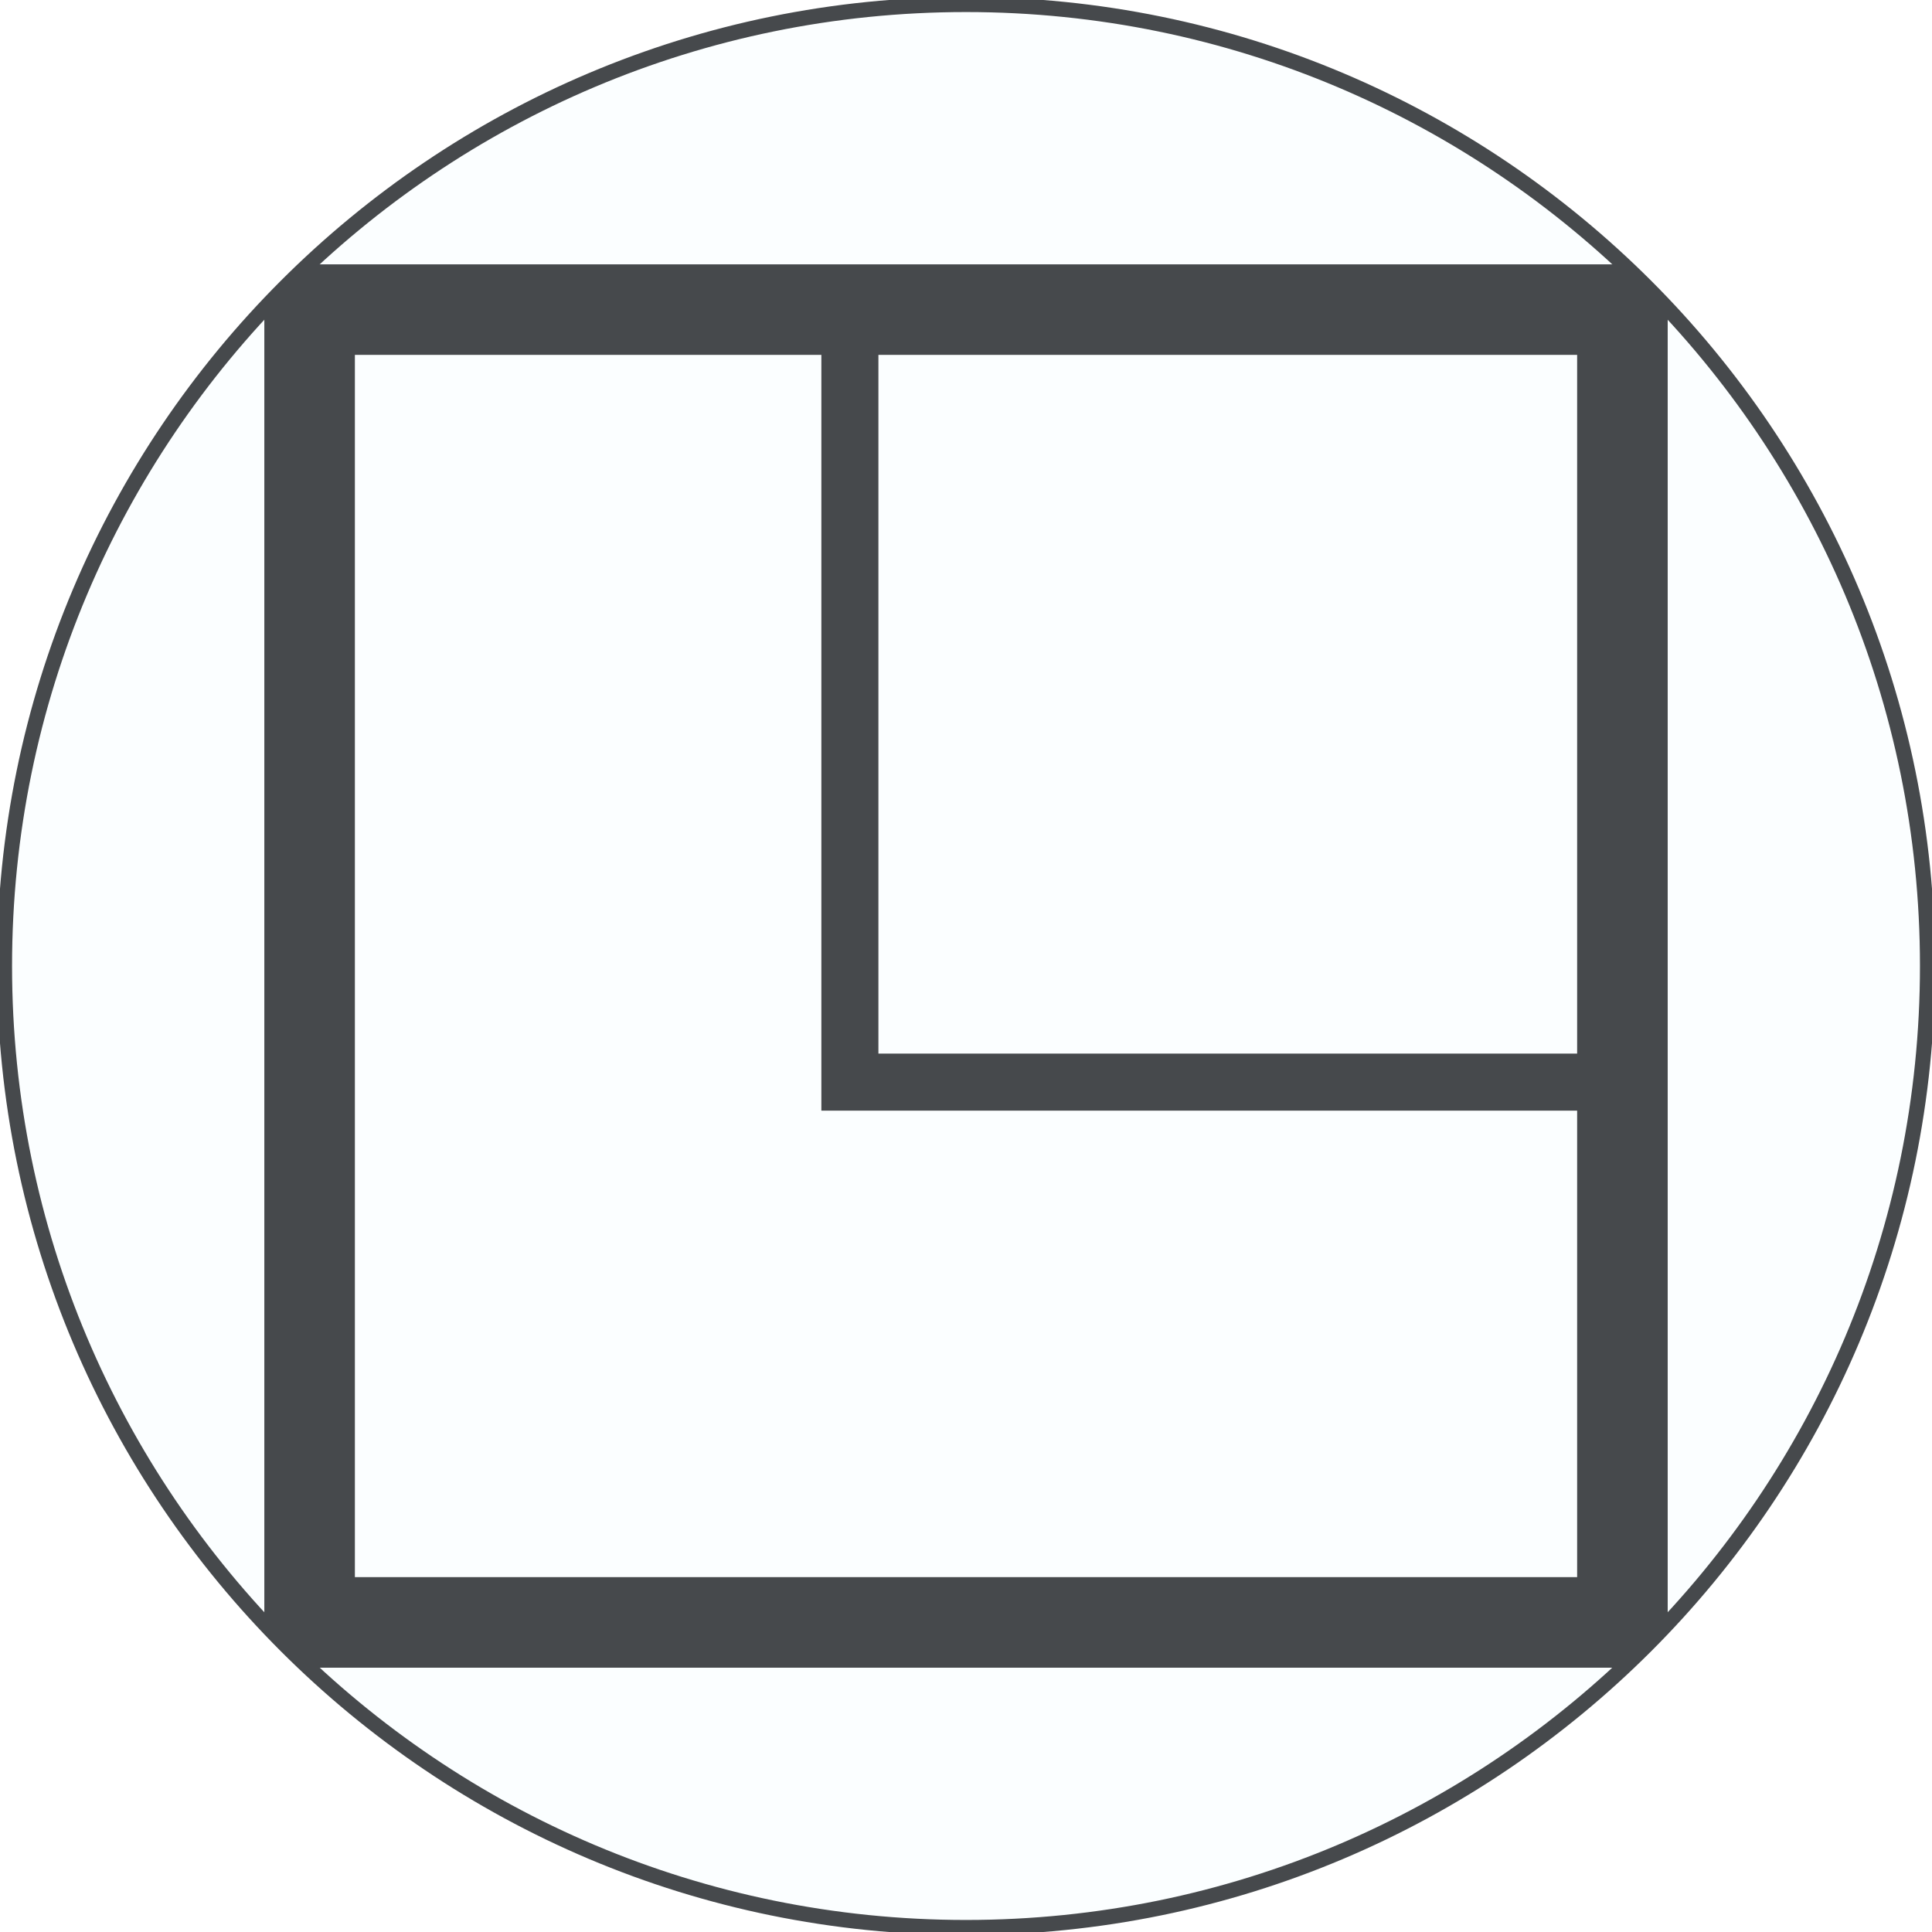
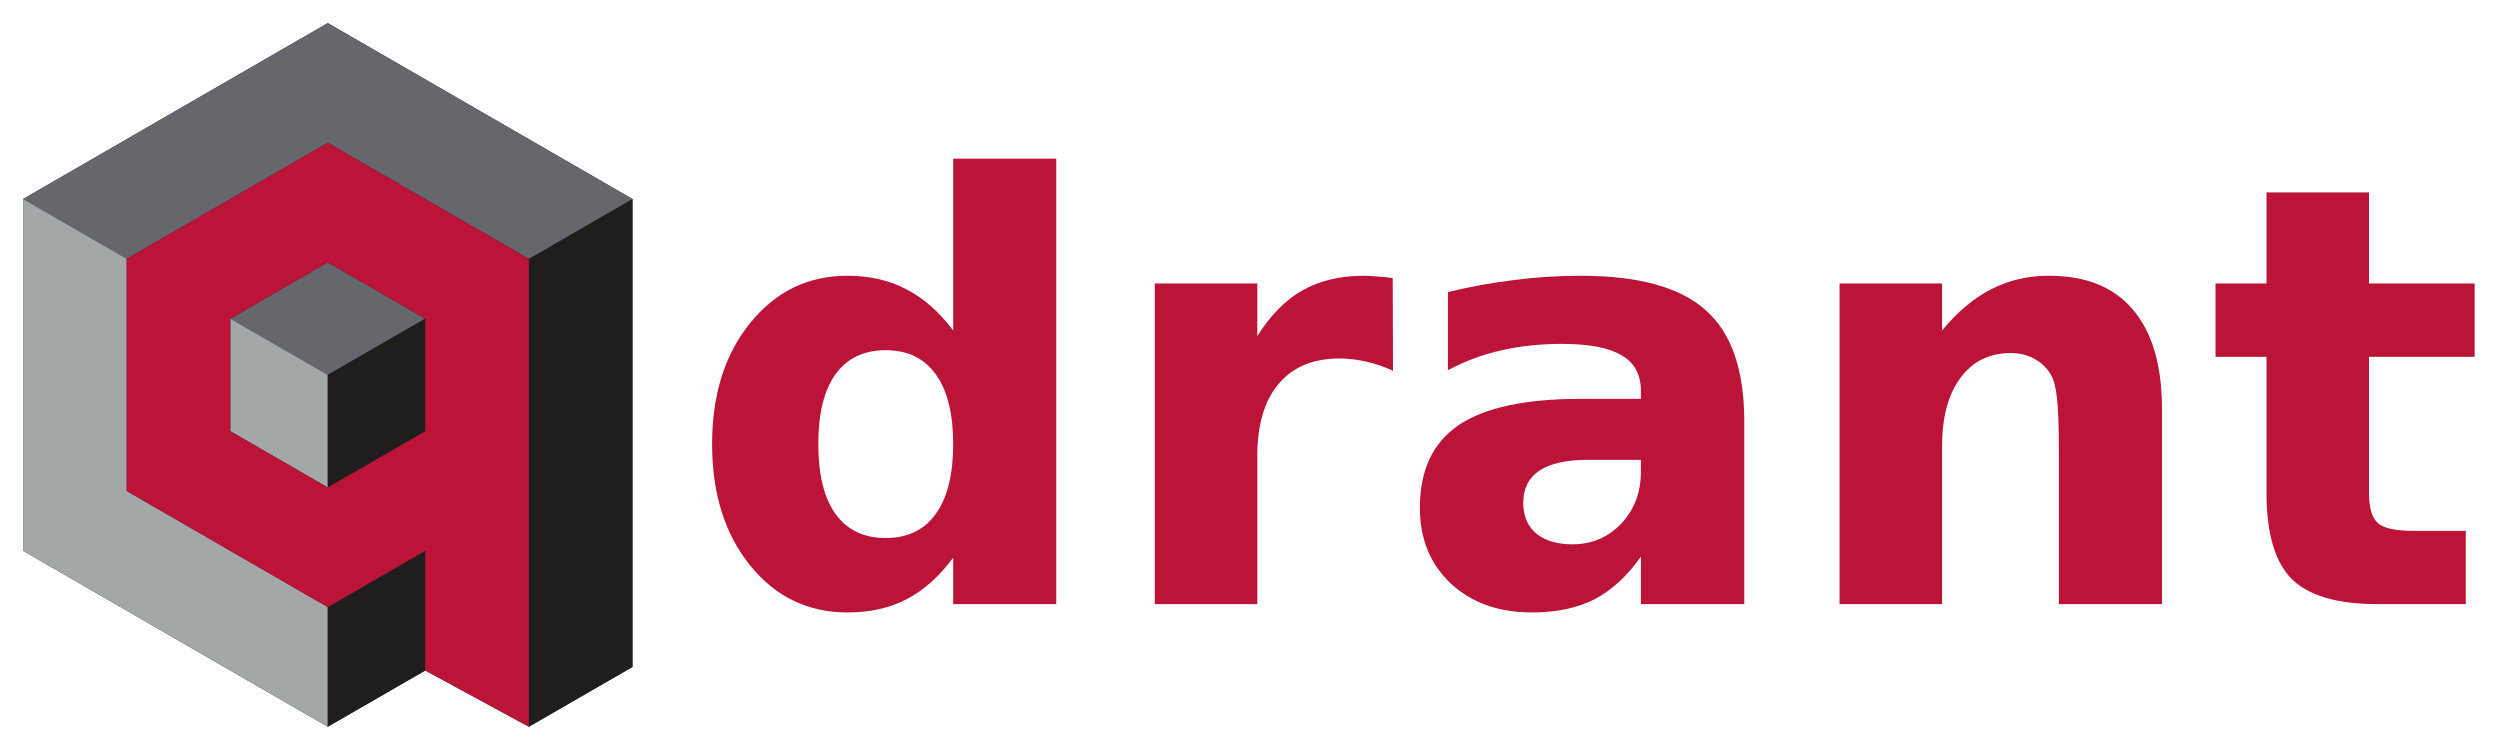
- <svg xmlns="http://www.w3.org/2000/svg" width="640" height="640" viewBox="0 0 169.333 169.333" version="1.1" id="svg8">
-   <defs id="defs2" />
-   <g id="layer1">
-     <circle style="fill:#fbfeff;fill-rule:evenodd;stroke-width:1.323;fill-opacity:1;stroke:#46494c;stroke-opacity:1;stroke-miterlimit:4;stroke-dasharray:none" id="path10" cx="84.667" cy="84.667" r="84.272" />
-     <g id="g854" transform="translate(2.49984,2.448586)">
-       <rect style="fill:none;fill-opacity:1;stroke:#46494c;stroke-width:7.937;stroke-linejoin:bevel;stroke-miterlimit:4;stroke-dasharray:none;stroke-opacity:1" id="rect835" width="115.063" height="115.063" x="24.636" y="24.687" />
-       <rect style="fill:none;fill-opacity:1;stroke:#46494c;stroke-width:5;stroke-linecap:butt;stroke-linejoin:miter;stroke-miterlimit:4;stroke-dasharray:none;stroke-opacity:1" id="rect835-3" width="67.708" height="67.708" x="71.99" y="24.687" />
+ <svg xmlns="http://www.w3.org/2000/svg" width="541.47mm" height="162.4mm" version="1.1" viewBox="0 0 541.47 162.4">
+   <g transform="translate(-25.341 -22.638)">
+     <g transform="matrix(.35278 0 0 -.35278 -44.78 244.95)">
+       <g fill-rule="evenodd">
+         <path d="m400 616-93.542-54-93.517-54v-216l93.517-54 93.542-54 59.84 34.528 63.609-34.528 63.609 36.709v287.29l-93.542 54z" fill="#201d1d" />
+         <path d="m523.45 328.71v142.55l63.61 36.737v-287.29l-63.61-36.709v144.71" fill="#201d1d" />
+         <path d="m587.06 508-63.61-36.737-61.738 35.632-61.711 35.63-61.738-35.63-61.711-35.632-63.61 36.737 93.516 54 93.543 54 93.516-54 93.543-54" fill="#65676d" />
+         <path d="m212.94 508 63.61-36.737v-142.55l61.711-35.632 61.738-35.632v-73.445l-93.543 54-93.516 54v216" fill="#a4a7a8" />
+         <path d="M 459.84,292 400,257.445 V 184 l 59.84,34.527 V 292" fill="#201d1d" />
+         <path d="M 400,400 340.16,434.525 400,469.08 459.84,434.525 400,400" fill="#65676d" />
+         <path d="m340.16 434.52 59.84-34.525v-69.108l-59.84 34.553v69.08" fill="#a4a7a8" />
+         <path d="m400 400 59.84 34.525v-69.08l-59.84-34.553v69.108" fill="#201d1d" />
+         <path d="m459.84 218.53 63.609-34.527v287.26l-61.738 35.632-61.711 35.63-61.738-35.63-61.711-35.632v-142.55l61.711-35.632 61.738-35.632 59.84 34.555zm0 146.92-59.84-34.553-59.84 34.553v69.08l59.84 34.555 59.84-34.555v-69.08" fill="#bc1439" />
+       </g>
+       <g transform="scale(1,-1)" fill="#bc1439" stroke-width=".75" aria-label="drant">
+         <path d="m783.96-427.3v-105.47h63.281v273.52h-63.281v-28.477q-13.008 17.402-28.652 25.488-15.645 8.086-36.211 8.086-36.387 0-59.766-28.828-23.379-29.004-23.379-74.531 0-45.527 23.379-74.355 23.379-29.004 59.766-29.004 20.391 0 36.035 8.262 15.82 8.086 28.828 25.312zm-41.484 127.44q20.215 0 30.762-14.766 10.723-14.766 10.723-42.891t-10.723-42.891q-10.547-14.766-30.762-14.766-20.039 0-30.762 14.766-10.547 14.766-10.547 42.891t10.547 42.891q10.723 14.766 30.762 14.766z" />
+         <path d="m1054-402.52q-8.262-3.867-16.523-5.625-8.086-1.934-16.348-1.934-24.258 0-37.441 15.645-13.008 15.469-13.008 44.473v90.703h-62.93v-196.88h62.93v32.344q12.129-19.336 27.773-28.125 15.82-8.965 37.793-8.965 3.164 0 6.856 0.352 3.691 0.176 10.723 1.055z" />
+         <path d="m1173.5-347.85q-19.688 0-29.707 6.68-9.844 6.68-9.844 19.688 0 11.953 7.91 18.809 8.086 6.68 22.324 6.68 17.754 0 29.883-12.656 12.129-12.832 12.129-31.992v-7.207zm96.152-23.73v112.32h-63.457v-29.18q-12.656 17.93-28.477 26.191-15.82 8.086-38.496 8.086-30.586 0-49.746-17.754-18.984-17.93-18.984-46.406 0-34.629 23.73-50.801 23.906-16.172 74.883-16.172h37.09v-4.922q0-14.941-11.777-21.797-11.777-7.031-36.738-7.031-20.215 0-37.617 4.043-17.402 4.043-32.344 12.129v-47.988q20.215-4.922 40.606-7.383 20.391-2.637 40.781-2.637 53.262 0 76.816 21.094 23.73 20.918 23.73 68.203z" />
+         <path d="m1526.1-379.14v119.88h-63.281v-91.758q0-25.488-1.23-35.156-1.055-9.668-3.867-14.238-3.691-6.152-10.02-9.492-6.328-3.516-14.414-3.516-19.688 0-30.938 15.293-11.25 15.117-11.25 42.012v96.855h-62.93v-196.88h62.93v28.828q14.238-17.227 30.234-25.312 15.996-8.262 35.332-8.262 34.102 0 51.68 20.918 17.754 20.918 17.754 60.82z" />
+         <path d="m1653.2-512.03v55.898h64.863v45h-64.863v83.496q0 13.711 5.449 18.633 5.449 4.746 21.621 4.746h32.344v45h-53.965q-37.266 0-52.91-15.469-15.469-15.645-15.469-52.91v-83.496h-31.289v-45h31.289v-55.898z" />
+       </g>
    </g>
  </g>
</svg>
